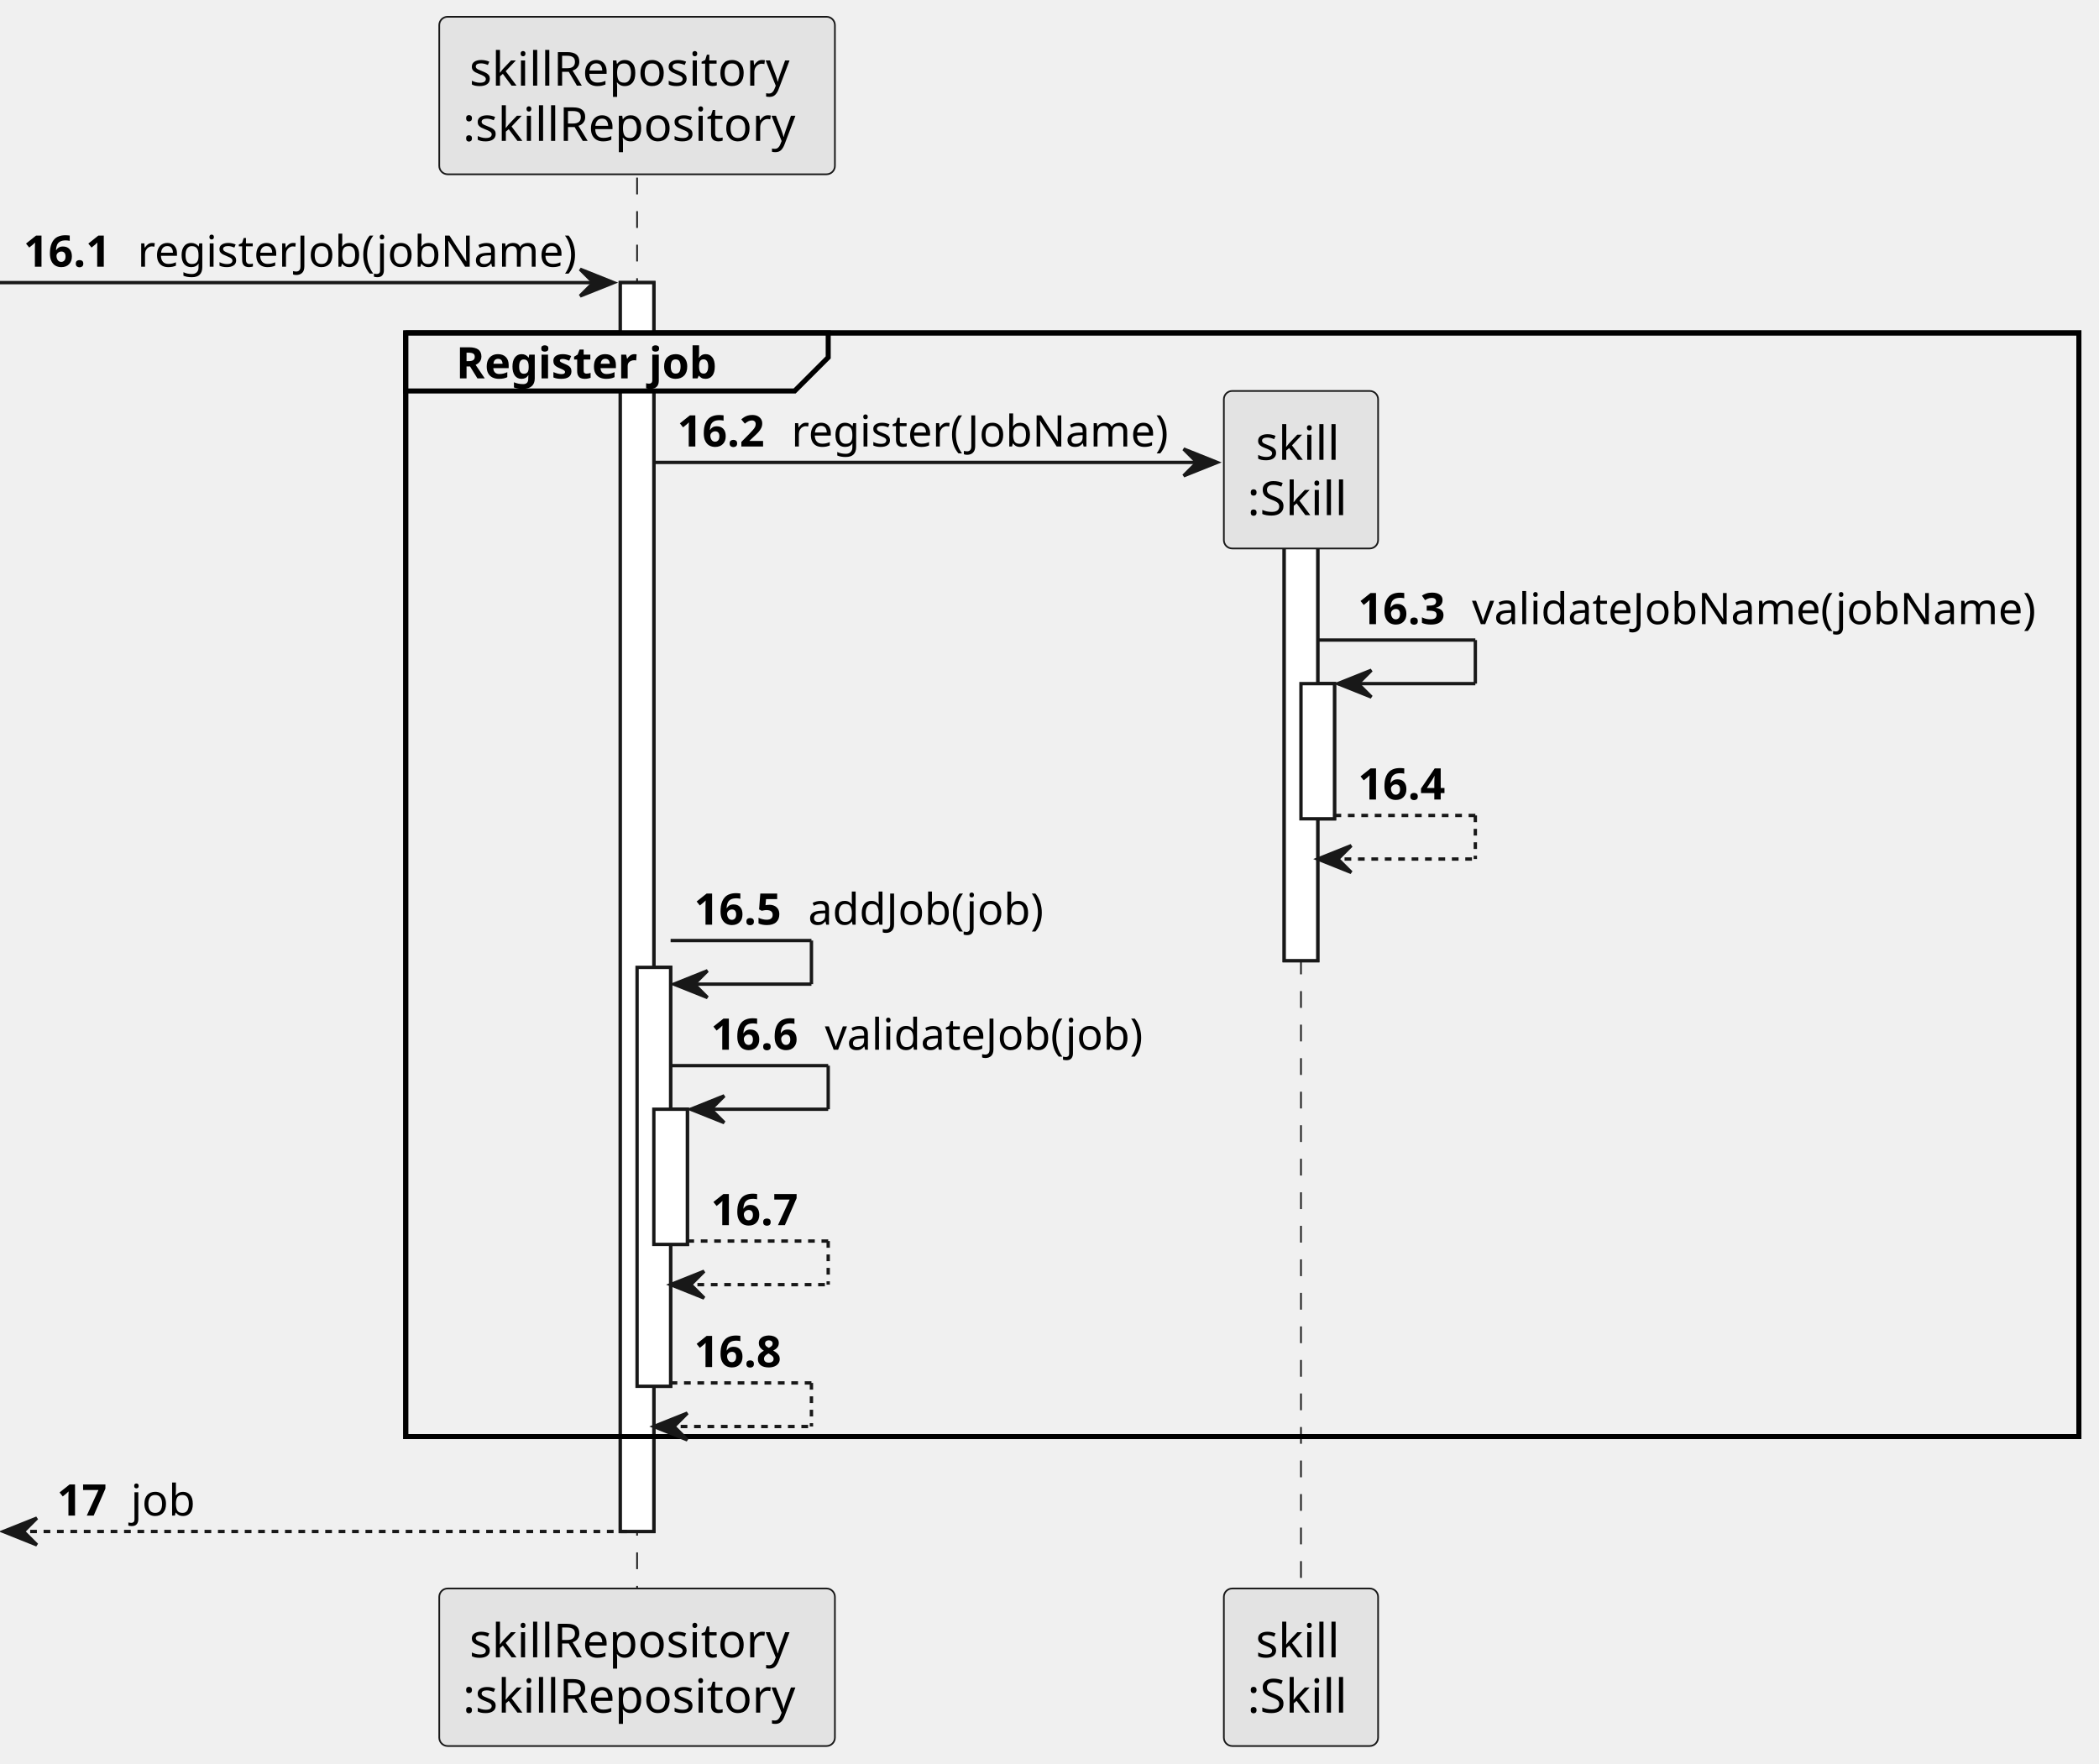
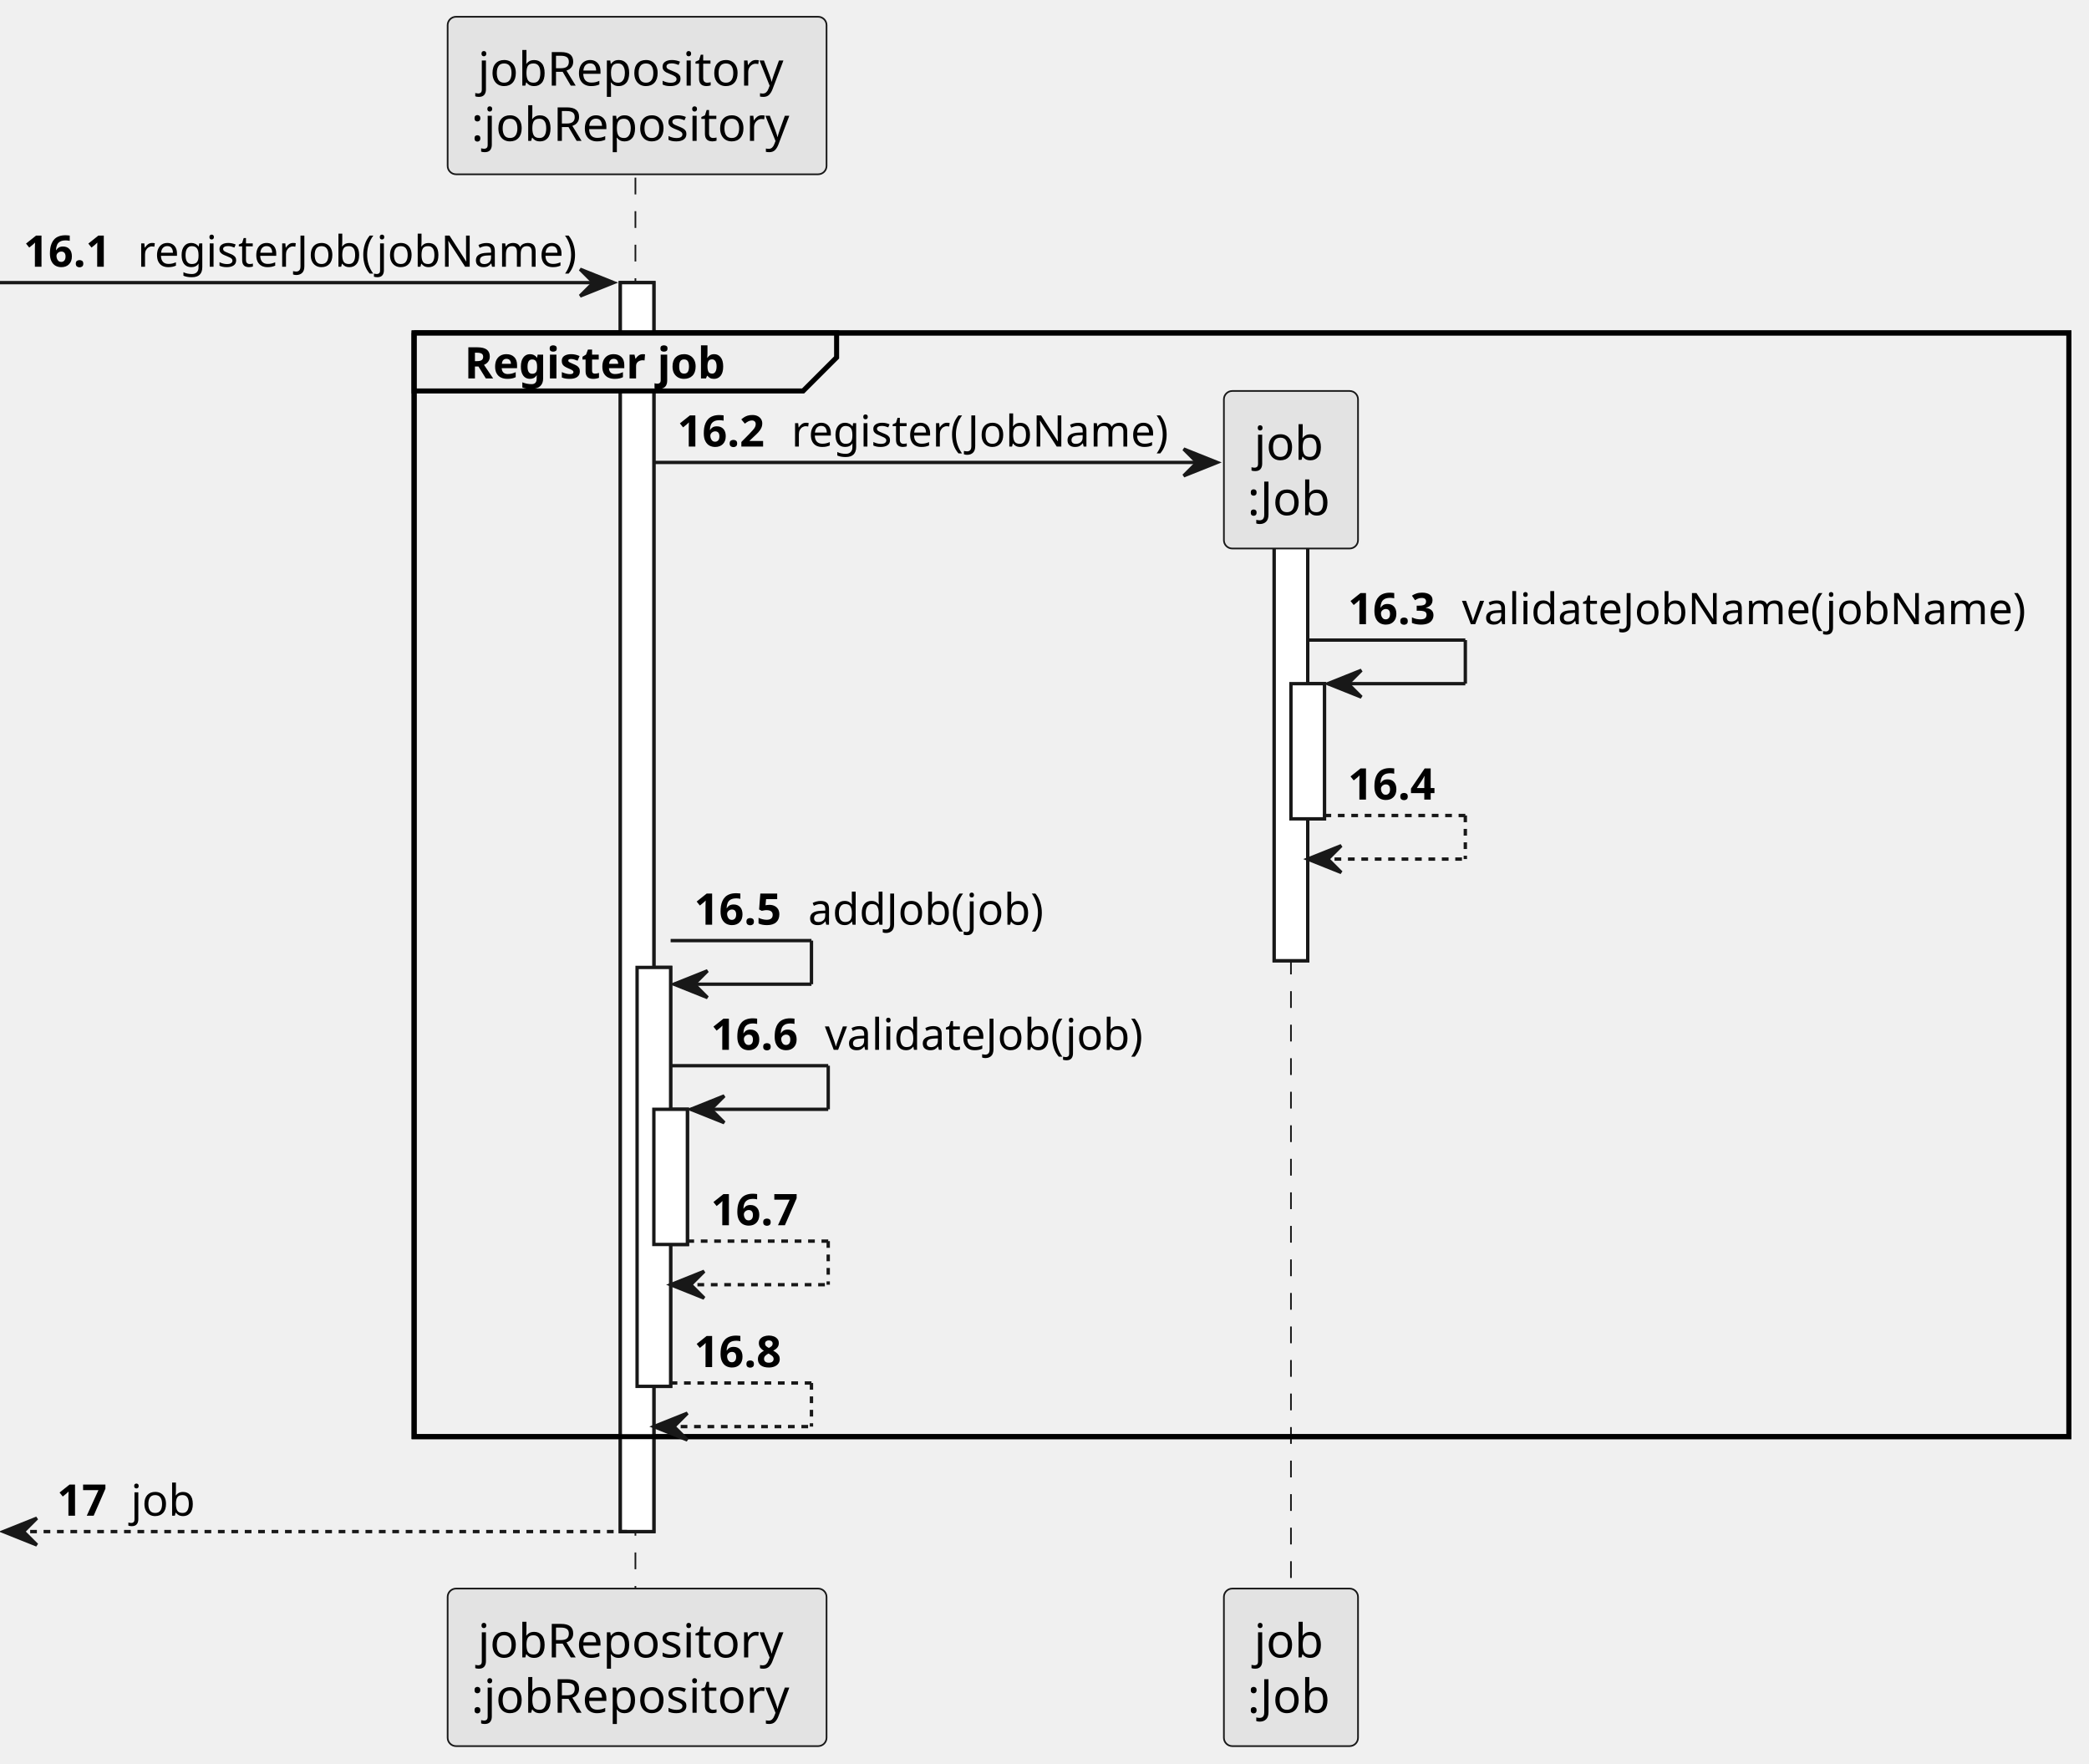
- <svg xmlns="http://www.w3.org/2000/svg" contentStyleType="text/css" height="526px" preserveAspectRatio="none" style="width:626px;height:526px;background:#FFFFFF;" version="1.1" viewBox="0 0 626 526" width="626px" zoomAndPan="magnify">
+ <svg xmlns="http://www.w3.org/2000/svg" contentStyleType="text/css" height="526px" preserveAspectRatio="none" style="width:623px;height:526px;background:#FFFFFF;" version="1.1" viewBox="0 0 623 526" width="623px" zoomAndPan="magnify">
  <defs />
  <g>
    <rect fill="#FFFFFF" height="372.461" style="stroke:#181818;stroke-width:1.0;" width="10" x="185" y="84.287" />
    <rect fill="#FFFFFF" height="124.932" style="stroke:#181818;stroke-width:1.0;" width="10" x="190" y="288.506" />
    <rect fill="#FFFFFF" height="40.31" style="stroke:#181818;stroke-width:1.0;" width="10" x="195" y="330.816" />
-     <rect fill="#FFFFFF" height="138.598" style="stroke:#181818;stroke-width:1.0;" width="10" x="383" y="147.908" />
-     <rect fill="#FFFFFF" height="40.31" style="stroke:#181818;stroke-width:1.0;" width="10" x="388" y="203.885" />
-     <rect fill="none" height="329.15" style="stroke:#000000;stroke-width:1.5;" width="499" x="121" y="99.287" />
-     <line style="stroke:#181818;stroke-width:0.5;stroke-dasharray:5.0,5.0;" x1="190" x2="190" y1="52.977" y2="474.748" />
-     <line style="stroke:#181818;stroke-width:0.5;stroke-dasharray:5.0,5.0;" x1="388" x2="388" y1="155.586" y2="474.748" />
-     <rect fill="#E3E3E3" height="46.977" rx="2.5" ry="2.5" style="stroke:#181818;stroke-width:0.5;" width="118" x="131" y="5" />
-     <text fill="#000000" font-family="sans-serif" font-size="14" lengthAdjust="spacing" textLength="100" x="140" y="25.535">skillRepository</text>
-     <text fill="#000000" font-family="sans-serif" font-size="14" lengthAdjust="spacing" textLength="104" x="138" y="42.023">:skillRepository</text>
-     <rect fill="#E3E3E3" height="46.977" rx="2.5" ry="2.5" style="stroke:#181818;stroke-width:0.5;" width="118" x="131" y="473.748" />
-     <text fill="#000000" font-family="sans-serif" font-size="14" lengthAdjust="spacing" textLength="100" x="140" y="494.283">skillRepository</text>
-     <text fill="#000000" font-family="sans-serif" font-size="14" lengthAdjust="spacing" textLength="104" x="138" y="510.772">:skillRepository</text>
-     <rect fill="#E3E3E3" height="46.977" rx="2.5" ry="2.5" style="stroke:#181818;stroke-width:0.5;" width="46" x="365" y="473.748" />
-     <text fill="#000000" font-family="sans-serif" font-size="14" lengthAdjust="spacing" textLength="27" x="374.5" y="494.283">skill</text>
-     <text fill="#000000" font-family="sans-serif" font-size="14" lengthAdjust="spacing" textLength="32" x="372" y="510.772">:Skill</text>
+     <rect fill="#FFFFFF" height="138.598" style="stroke:#181818;stroke-width:1.0;" width="10" x="380" y="147.908" />
+     <rect fill="#FFFFFF" height="40.31" style="stroke:#181818;stroke-width:1.0;" width="10" x="385" y="203.885" />
+     <rect fill="none" height="329.15" style="stroke:#000000;stroke-width:1.5;" width="493.5" x="123.5" y="99.287" />
+     <line style="stroke:#181818;stroke-width:0.5;stroke-dasharray:5.0,5.0;" x1="189.5" x2="189.5" y1="52.977" y2="474.748" />
+     <line style="stroke:#181818;stroke-width:0.5;stroke-dasharray:5.0,5.0;" x1="385" x2="385" y1="155.586" y2="474.748" />
+     <rect fill="#E3E3E3" height="46.977" rx="2.5" ry="2.5" style="stroke:#181818;stroke-width:0.5;" width="113" x="133.5" y="5" />
+     <text fill="#000000" font-family="sans-serif" font-size="14" lengthAdjust="spacing" textLength="95" x="142.5" y="25.535">jobRepository</text>
+     <text fill="#000000" font-family="sans-serif" font-size="14" lengthAdjust="spacing" textLength="99" x="140.5" y="42.023">:jobRepository</text>
+     <rect fill="#E3E3E3" height="46.977" rx="2.5" ry="2.5" style="stroke:#181818;stroke-width:0.5;" width="113" x="133.5" y="473.748" />
+     <text fill="#000000" font-family="sans-serif" font-size="14" lengthAdjust="spacing" textLength="95" x="142.5" y="494.283">jobRepository</text>
+     <text fill="#000000" font-family="sans-serif" font-size="14" lengthAdjust="spacing" textLength="99" x="140.5" y="510.772">:jobRepository</text>
+     <rect fill="#E3E3E3" height="46.977" rx="2.5" ry="2.5" style="stroke:#181818;stroke-width:0.5;" width="40" x="365" y="473.748" />
+     <text fill="#000000" font-family="sans-serif" font-size="14" lengthAdjust="spacing" textLength="22" x="374" y="494.283">job</text>
+     <text fill="#000000" font-family="sans-serif" font-size="14" lengthAdjust="spacing" textLength="26" x="372" y="510.772">:Job</text>
    <rect fill="#FFFFFF" height="372.461" style="stroke:#181818;stroke-width:1.0;" width="10" x="185" y="84.287" />
    <rect fill="#FFFFFF" height="124.932" style="stroke:#181818;stroke-width:1.0;" width="10" x="190" y="288.506" />
    <rect fill="#FFFFFF" height="40.31" style="stroke:#181818;stroke-width:1.0;" width="10" x="195" y="330.816" />
-     <rect fill="#FFFFFF" height="138.598" style="stroke:#181818;stroke-width:1.0;" width="10" x="383" y="147.908" />
-     <rect fill="#FFFFFF" height="40.31" style="stroke:#181818;stroke-width:1.0;" width="10" x="388" y="203.885" />
+     <rect fill="#FFFFFF" height="138.598" style="stroke:#181818;stroke-width:1.0;" width="10" x="380" y="147.908" />
+     <rect fill="#FFFFFF" height="40.31" style="stroke:#181818;stroke-width:1.0;" width="10" x="385" y="203.885" />
    <polygon fill="#181818" points="173,80.287,183,84.287,173,88.287,177,84.287" style="stroke:#181818;stroke-width:1.0;" />
    <line style="stroke:#181818;stroke-width:1.0;" x1="0" x2="179" y1="84.287" y2="84.287" />
    <text fill="#000000" font-family="sans-serif" font-size="13" font-weight="bold" lengthAdjust="spacing" textLength="30" x="7" y="79.545">16.1</text>
    <text fill="#000000" font-family="sans-serif" font-size="13" lengthAdjust="spacing" textLength="132" x="41" y="79.545">registerJob(jobName)</text>
-     <path d="M121,99.287 L247,99.287 L247,106.598 L237,116.598 L121,116.598 L121,99.287 " fill="#EEEEEE" style="stroke:#000000;stroke-width:1.5;" />
-     <rect fill="none" height="329.15" style="stroke:#000000;stroke-width:1.5;" width="499" x="121" y="99.287" />
-     <text fill="#000000" font-family="sans-serif" font-size="13" font-weight="bold" lengthAdjust="spacing" textLength="81" x="136" y="112.856">Register job</text>
+     <path d="M123.5,99.287 L249.5,99.287 L249.5,106.598 L239.5,116.598 L123.5,116.598 L123.5,99.287 " fill="#EEEEEE" style="stroke:#000000;stroke-width:1.5;" />
+     <rect fill="none" height="329.15" style="stroke:#000000;stroke-width:1.5;" width="493.5" x="123.5" y="99.287" />
+     <text fill="#000000" font-family="sans-serif" font-size="13" font-weight="bold" lengthAdjust="spacing" textLength="81" x="138.5" y="112.856">Register job</text>
    <polygon fill="#181818" points="353,133.908,363,137.908,353,141.908,357,137.908" style="stroke:#181818;stroke-width:1.0;" />
    <line style="stroke:#181818;stroke-width:1.0;" x1="195" x2="359" y1="137.908" y2="137.908" />
    <text fill="#000000" font-family="sans-serif" font-size="13" font-weight="bold" lengthAdjust="spacing" textLength="30" x="202" y="133.166">16.2</text>
    <text fill="#000000" font-family="sans-serif" font-size="13" lengthAdjust="spacing" textLength="112" x="236" y="133.166">register(JobName)</text>
-     <rect fill="#E3E3E3" height="46.977" rx="2.5" ry="2.5" style="stroke:#181818;stroke-width:0.5;" width="46" x="365" y="116.598" />
-     <text fill="#000000" font-family="sans-serif" font-size="14" lengthAdjust="spacing" textLength="27" x="374.5" y="137.133">skill</text>
-     <text fill="#000000" font-family="sans-serif" font-size="14" lengthAdjust="spacing" textLength="32" x="372" y="153.621">:Skill</text>
-     <line style="stroke:#181818;stroke-width:1.0;" x1="393" x2="440" y1="190.885" y2="190.885" />
-     <line style="stroke:#181818;stroke-width:1.0;" x1="440" x2="440" y1="190.885" y2="203.885" />
-     <line style="stroke:#181818;stroke-width:1.0;" x1="399" x2="440" y1="203.885" y2="203.885" />
-     <polygon fill="#181818" points="409,199.885,399,203.885,409,207.885,405,203.885" style="stroke:#181818;stroke-width:1.0;" />
-     <text fill="#000000" font-family="sans-serif" font-size="13" font-weight="bold" lengthAdjust="spacing" textLength="30" x="405" y="186.143">16.3</text>
-     <text fill="#000000" font-family="sans-serif" font-size="13" lengthAdjust="spacing" textLength="169" x="439" y="186.143">validateJobName(jobName)</text>
-     <line style="stroke:#181818;stroke-width:1.0;stroke-dasharray:2.0,2.0;" x1="398" x2="440" y1="243.195" y2="243.195" />
-     <line style="stroke:#181818;stroke-width:1.0;stroke-dasharray:2.0,2.0;" x1="440" x2="440" y1="243.195" y2="256.195" />
-     <line style="stroke:#181818;stroke-width:1.0;stroke-dasharray:2.0,2.0;" x1="393" x2="440" y1="256.195" y2="256.195" />
-     <polygon fill="#181818" points="403,252.195,393,256.195,403,260.195,399,256.195" style="stroke:#181818;stroke-width:1.0;" />
-     <text fill="#000000" font-family="sans-serif" font-size="13" font-weight="bold" lengthAdjust="spacing" textLength="30" x="405" y="238.453">16.4</text>
-     <text fill="#000000" font-family="sans-serif" font-size="13" lengthAdjust="spacing" textLength="4" x="439" y="238.453"> </text>
+     <rect fill="#E3E3E3" height="46.977" rx="2.5" ry="2.5" style="stroke:#181818;stroke-width:0.5;" width="40" x="365" y="116.598" />
+     <text fill="#000000" font-family="sans-serif" font-size="14" lengthAdjust="spacing" textLength="22" x="374" y="137.133">job</text>
+     <text fill="#000000" font-family="sans-serif" font-size="14" lengthAdjust="spacing" textLength="26" x="372" y="153.621">:Job</text>
+     <line style="stroke:#181818;stroke-width:1.0;" x1="390" x2="437" y1="190.885" y2="190.885" />
+     <line style="stroke:#181818;stroke-width:1.0;" x1="437" x2="437" y1="190.885" y2="203.885" />
+     <line style="stroke:#181818;stroke-width:1.0;" x1="396" x2="437" y1="203.885" y2="203.885" />
+     <polygon fill="#181818" points="406,199.885,396,203.885,406,207.885,402,203.885" style="stroke:#181818;stroke-width:1.0;" />
+     <text fill="#000000" font-family="sans-serif" font-size="13" font-weight="bold" lengthAdjust="spacing" textLength="30" x="402" y="186.143">16.3</text>
+     <text fill="#000000" font-family="sans-serif" font-size="13" lengthAdjust="spacing" textLength="169" x="436" y="186.143">validateJobName(jobName)</text>
+     <line style="stroke:#181818;stroke-width:1.0;stroke-dasharray:2.0,2.0;" x1="395" x2="437" y1="243.195" y2="243.195" />
+     <line style="stroke:#181818;stroke-width:1.0;stroke-dasharray:2.0,2.0;" x1="437" x2="437" y1="243.195" y2="256.195" />
+     <line style="stroke:#181818;stroke-width:1.0;stroke-dasharray:2.0,2.0;" x1="390" x2="437" y1="256.195" y2="256.195" />
+     <polygon fill="#181818" points="400,252.195,390,256.195,400,260.195,396,256.195" style="stroke:#181818;stroke-width:1.0;" />
+     <text fill="#000000" font-family="sans-serif" font-size="13" font-weight="bold" lengthAdjust="spacing" textLength="30" x="402" y="238.453">16.4</text>
+     <text fill="#000000" font-family="sans-serif" font-size="13" lengthAdjust="spacing" textLength="4" x="436" y="238.453"> </text>
    <line style="stroke:#181818;stroke-width:1.0;" x1="200" x2="242" y1="280.506" y2="280.506" />
    <line style="stroke:#181818;stroke-width:1.0;" x1="242" x2="242" y1="280.506" y2="293.506" />
    <line style="stroke:#181818;stroke-width:1.0;" x1="201" x2="242" y1="293.506" y2="293.506" />
    <polygon fill="#181818" points="211,289.506,201,293.506,211,297.506,207,293.506" style="stroke:#181818;stroke-width:1.0;" />
    <text fill="#000000" font-family="sans-serif" font-size="13" font-weight="bold" lengthAdjust="spacing" textLength="30" x="207" y="275.764">16.5</text>
    <text fill="#000000" font-family="sans-serif" font-size="13" lengthAdjust="spacing" textLength="71" x="241" y="275.764">addJob(job)</text>
    <line style="stroke:#181818;stroke-width:1.0;" x1="200" x2="247" y1="317.816" y2="317.816" />
    <line style="stroke:#181818;stroke-width:1.0;" x1="247" x2="247" y1="317.816" y2="330.816" />
    <line style="stroke:#181818;stroke-width:1.0;" x1="206" x2="247" y1="330.816" y2="330.816" />
    <polygon fill="#181818" points="216,326.816,206,330.816,216,334.816,212,330.816" style="stroke:#181818;stroke-width:1.0;" />
    <text fill="#000000" font-family="sans-serif" font-size="13" font-weight="bold" lengthAdjust="spacing" textLength="30" x="212" y="313.074">16.6</text>
    <text fill="#000000" font-family="sans-serif" font-size="13" lengthAdjust="spacing" textLength="97" x="246" y="313.074">validateJob(job)</text>
    <line style="stroke:#181818;stroke-width:1.0;stroke-dasharray:2.0,2.0;" x1="205" x2="247" y1="370.127" y2="370.127" />
    <line style="stroke:#181818;stroke-width:1.0;stroke-dasharray:2.0,2.0;" x1="247" x2="247" y1="370.127" y2="383.127" />
    <line style="stroke:#181818;stroke-width:1.0;stroke-dasharray:2.0,2.0;" x1="200" x2="247" y1="383.127" y2="383.127" />
    <polygon fill="#181818" points="210,379.127,200,383.127,210,387.127,206,383.127" style="stroke:#181818;stroke-width:1.0;" />
    <text fill="#000000" font-family="sans-serif" font-size="13" font-weight="bold" lengthAdjust="spacing" textLength="30" x="212" y="365.385">16.7</text>
    <text fill="#000000" font-family="sans-serif" font-size="13" lengthAdjust="spacing" textLength="4" x="246" y="365.385"> </text>
    <line style="stroke:#181818;stroke-width:1.0;stroke-dasharray:2.0,2.0;" x1="200" x2="242" y1="412.438" y2="412.438" />
    <line style="stroke:#181818;stroke-width:1.0;stroke-dasharray:2.0,2.0;" x1="242" x2="242" y1="412.438" y2="425.438" />
    <line style="stroke:#181818;stroke-width:1.0;stroke-dasharray:2.0,2.0;" x1="195" x2="242" y1="425.438" y2="425.438" />
    <polygon fill="#181818" points="205,421.438,195,425.438,205,429.438,201,425.438" style="stroke:#181818;stroke-width:1.0;" />
    <text fill="#000000" font-family="sans-serif" font-size="13" font-weight="bold" lengthAdjust="spacing" textLength="30" x="207" y="407.695">16.8</text>
    <text fill="#000000" font-family="sans-serif" font-size="13" lengthAdjust="spacing" textLength="4" x="241" y="407.695"> </text>
    <polygon fill="#181818" points="11,452.748,1,456.748,11,460.748,7,456.748" style="stroke:#181818;stroke-width:1.0;" />
    <line style="stroke:#181818;stroke-width:1.0;stroke-dasharray:2.0,2.0;" x1="5" x2="189" y1="456.748" y2="456.748" />
    <text fill="#000000" font-family="sans-serif" font-size="13" font-weight="bold" lengthAdjust="spacing" textLength="18" x="17" y="452.006">17</text>
    <text fill="#000000" font-family="sans-serif" font-size="13" lengthAdjust="spacing" textLength="20" x="39" y="452.006">job</text>
  </g>
</svg>
